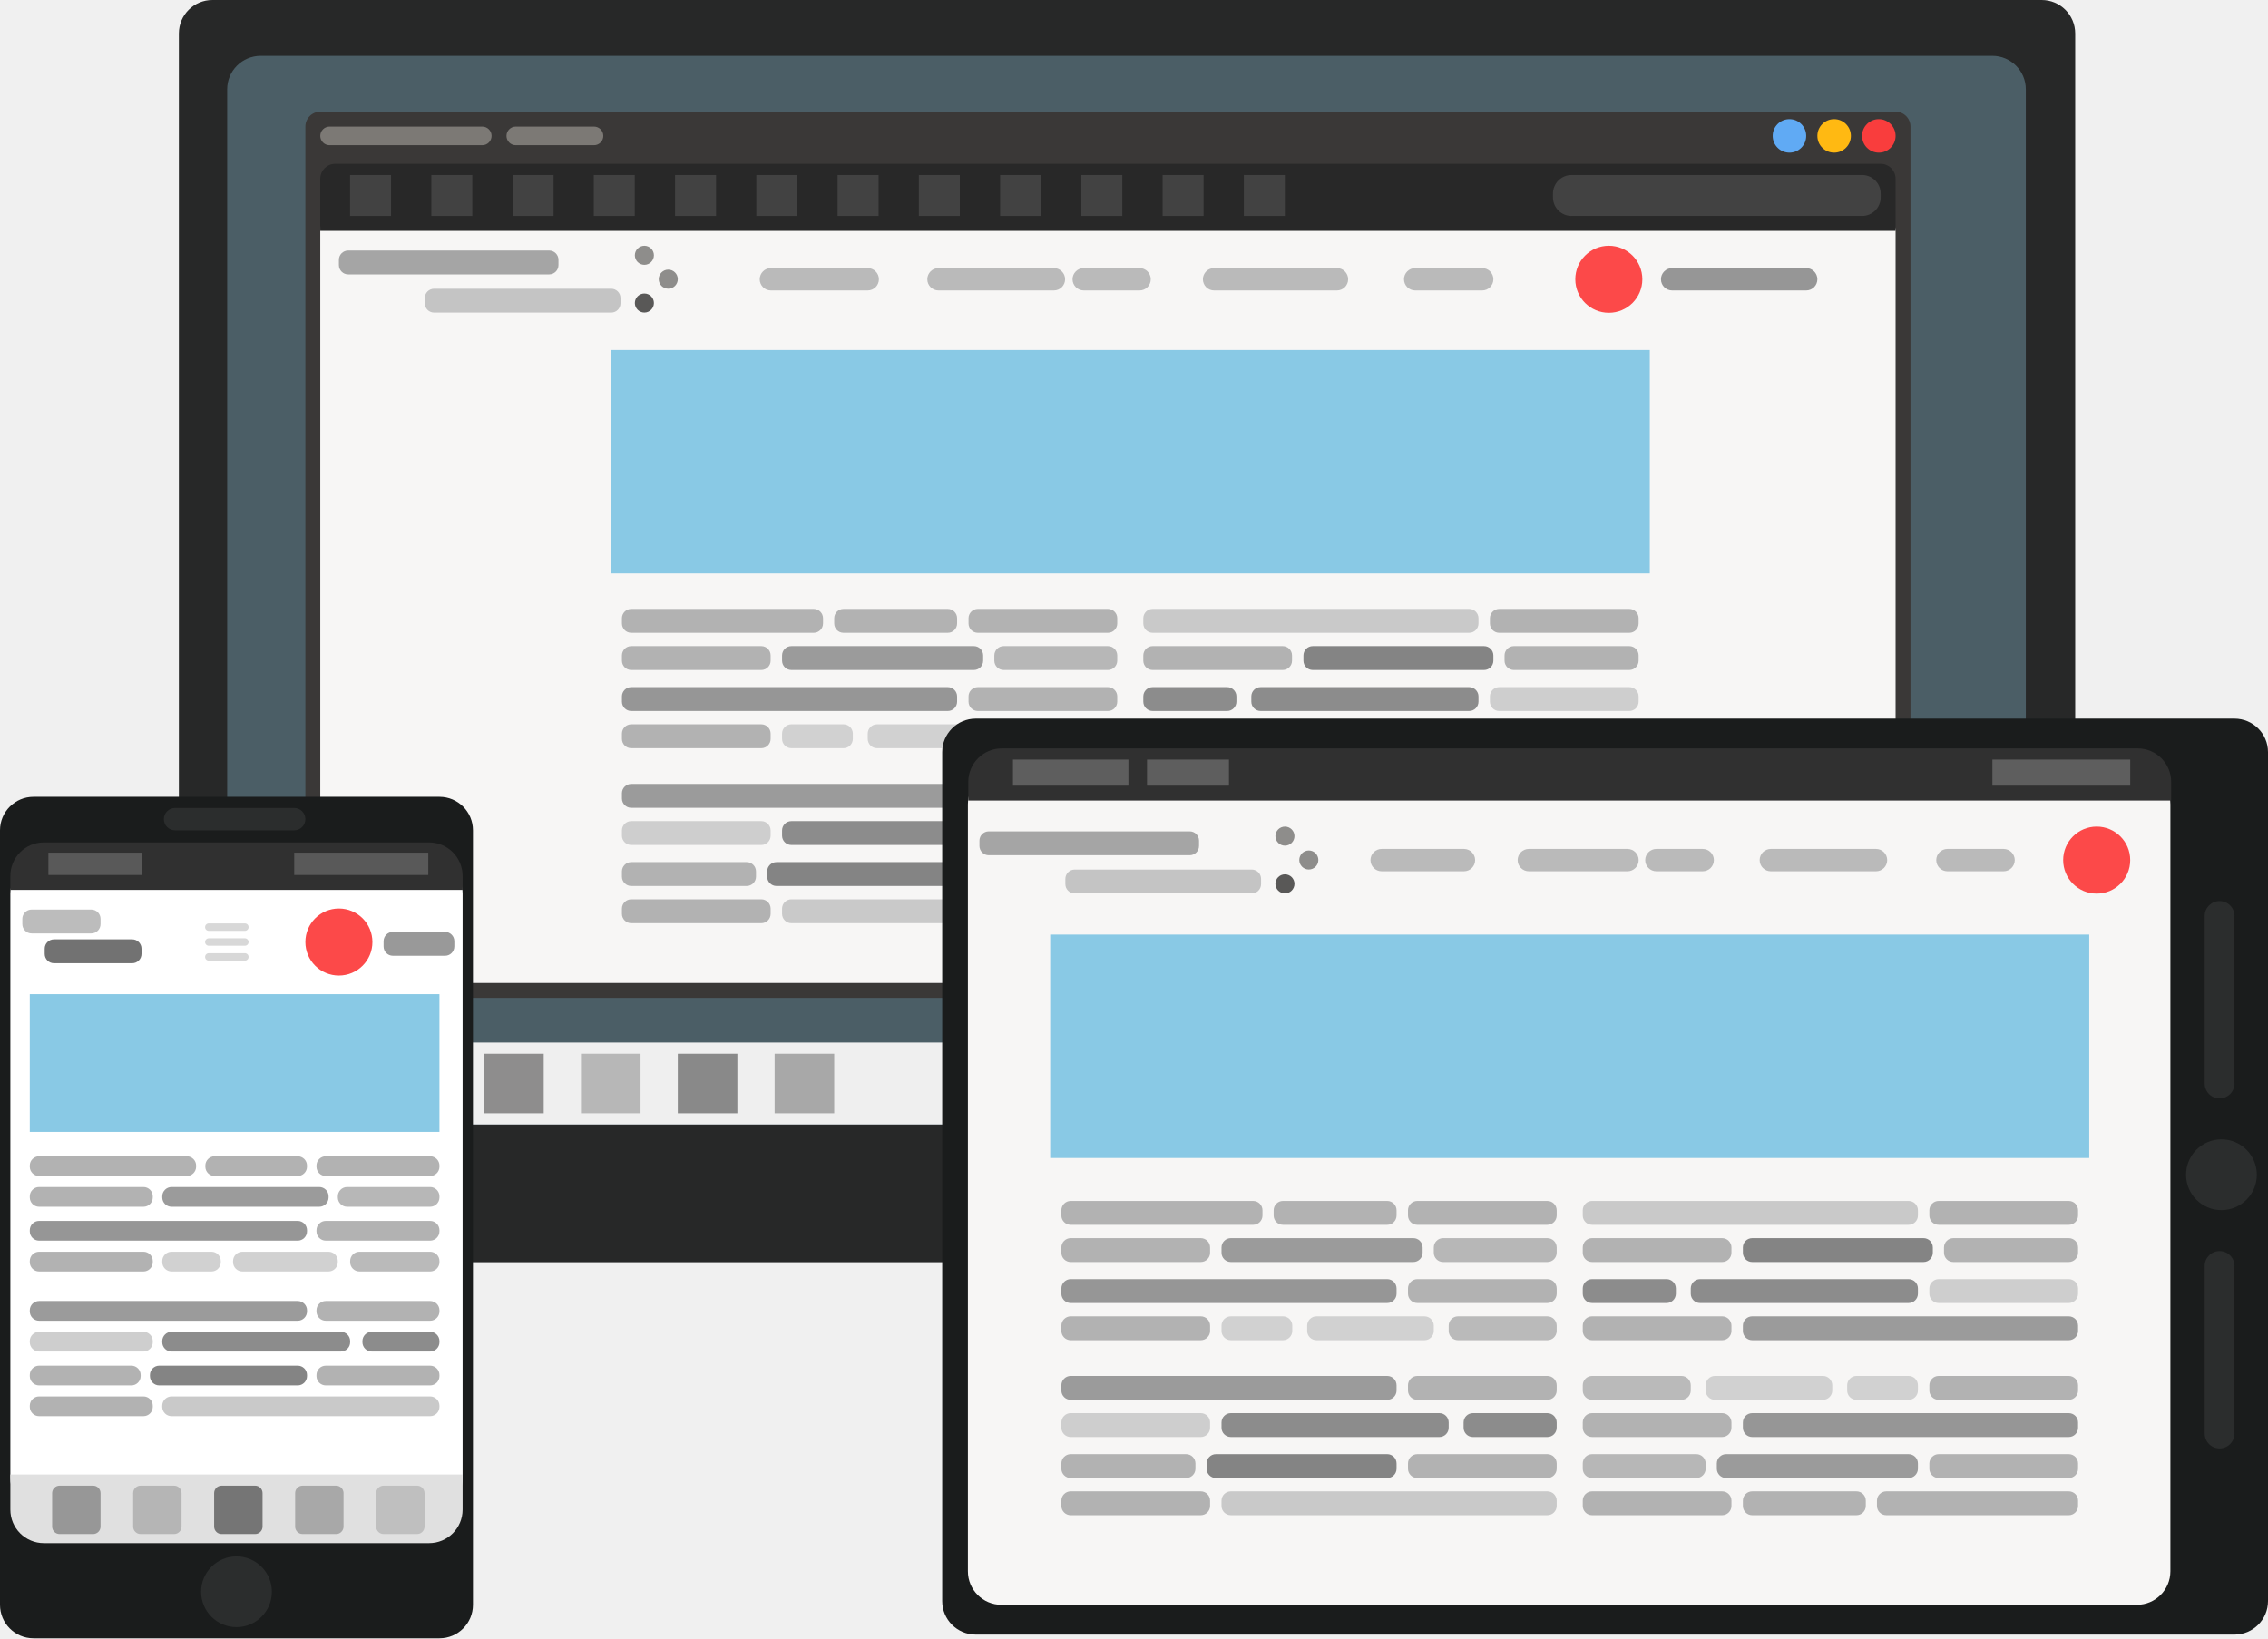
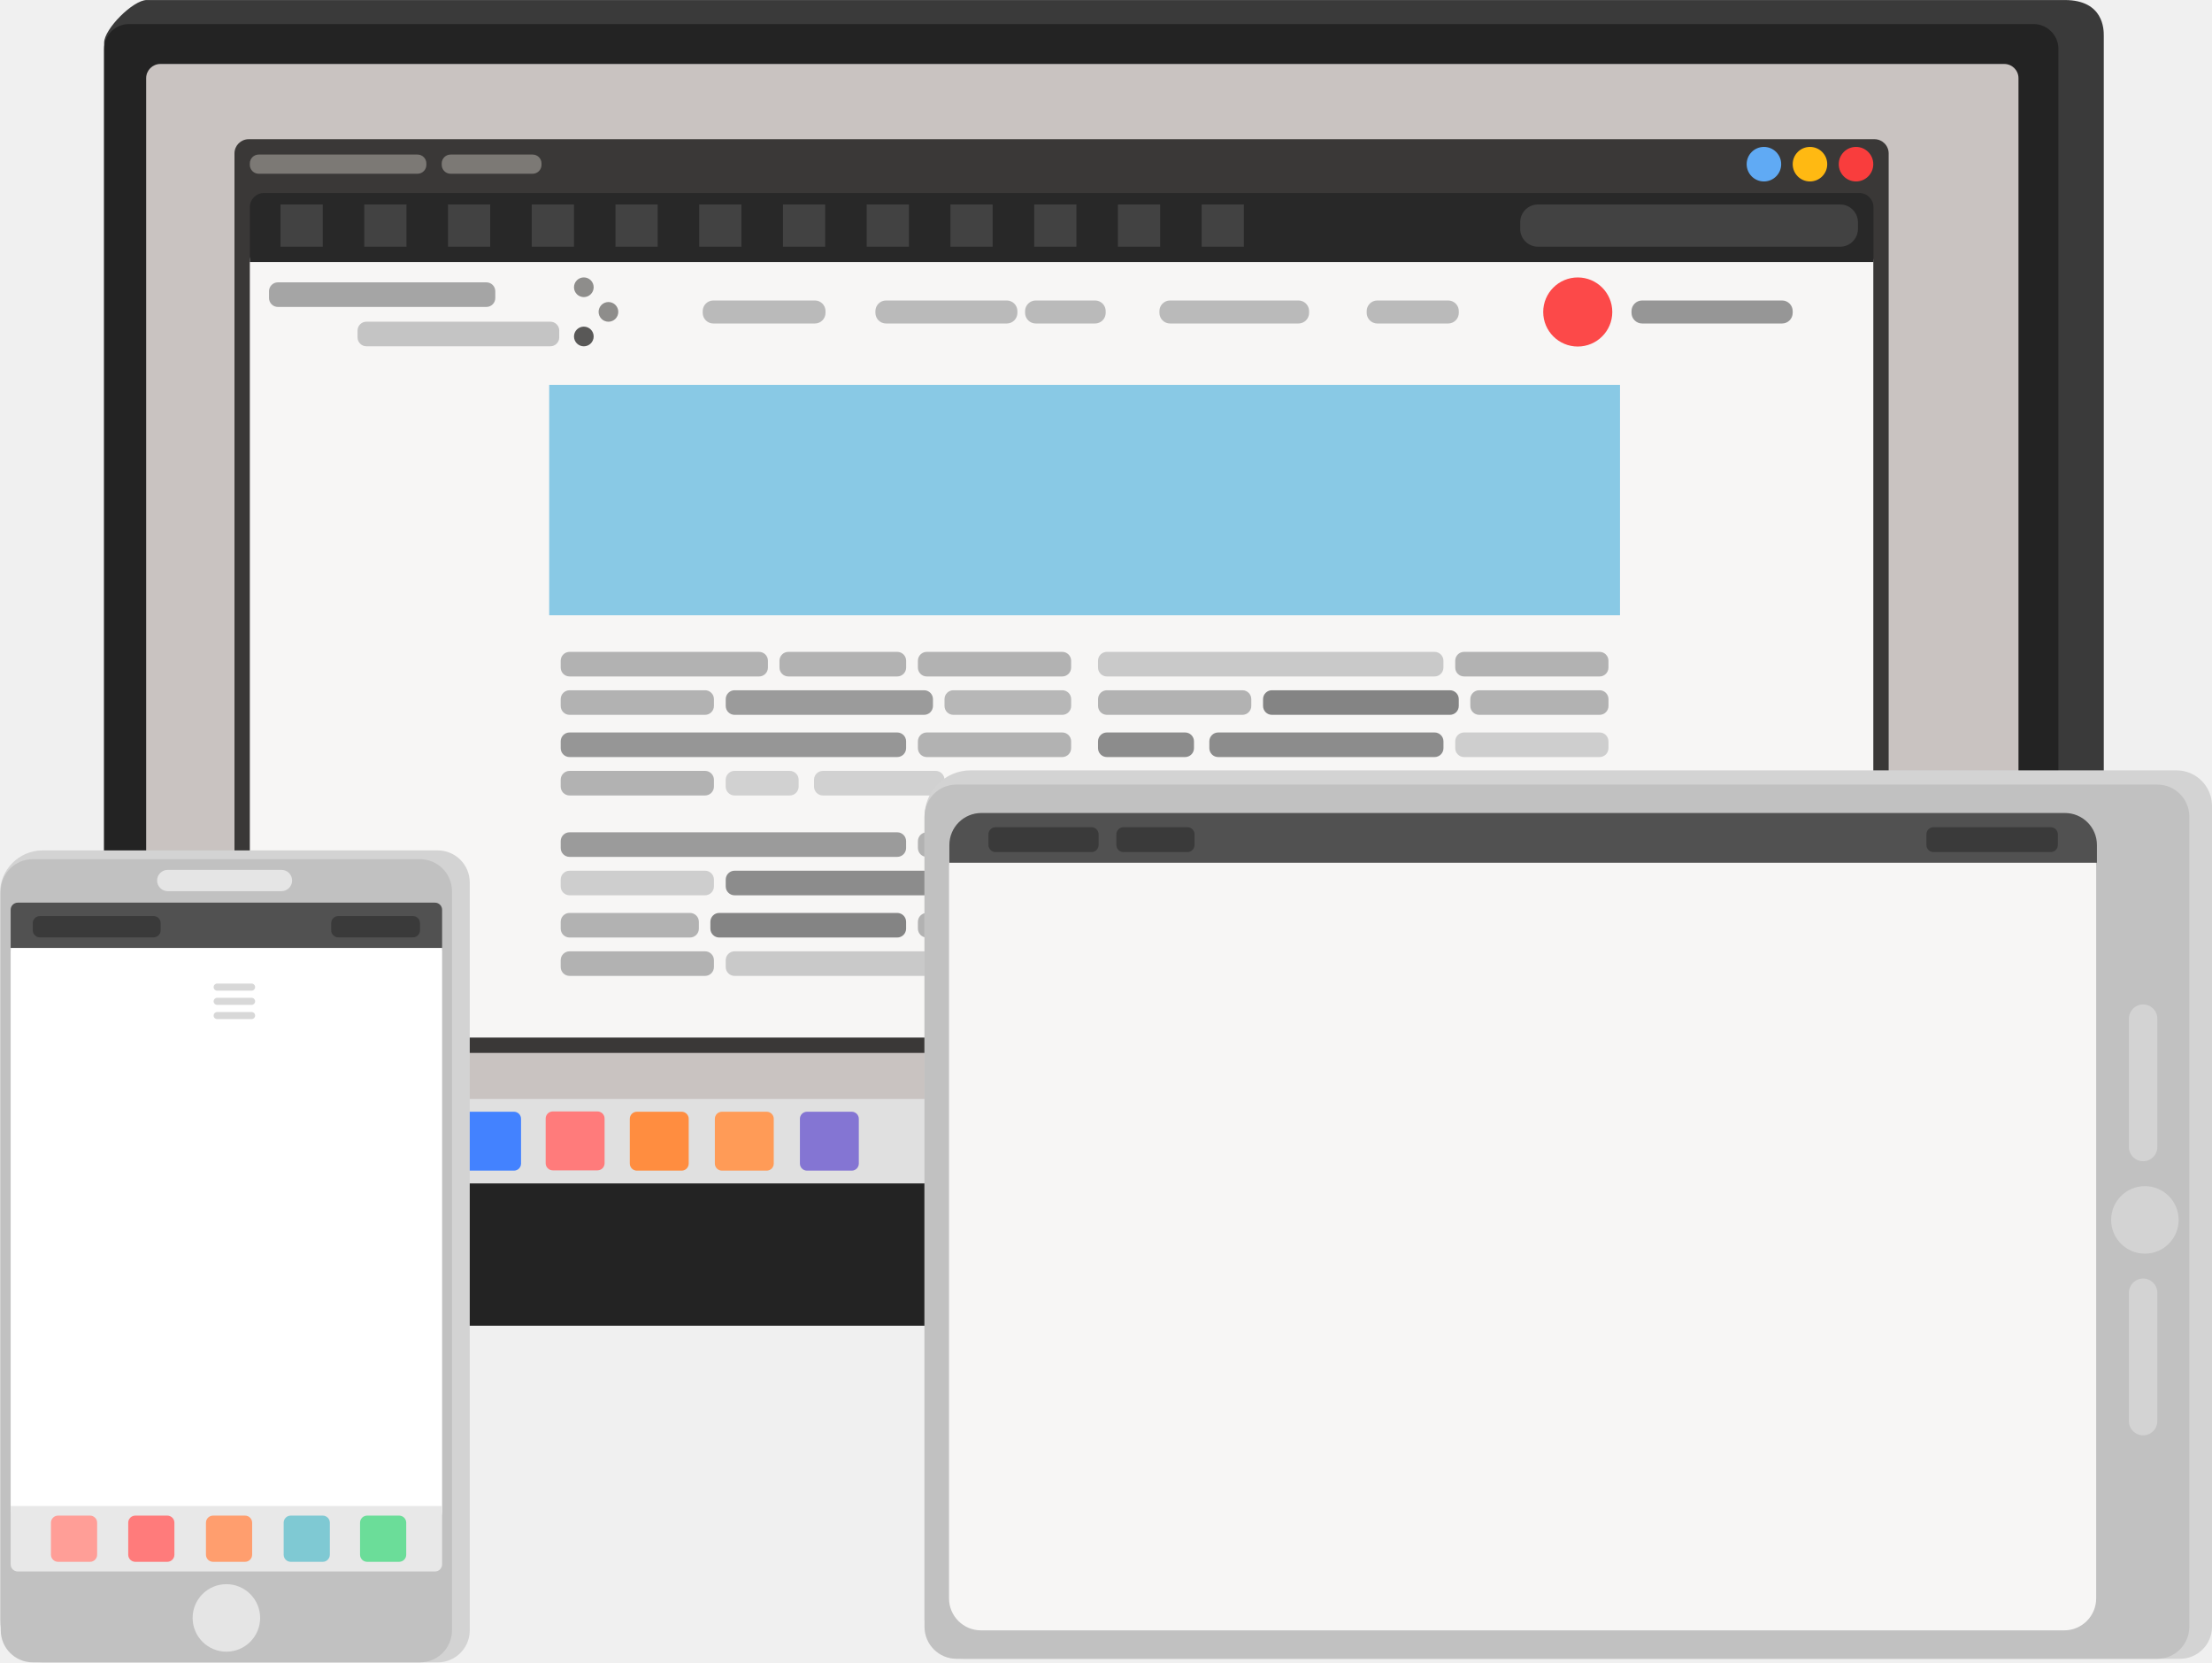
- <svg xmlns="http://www.w3.org/2000/svg" viewBox="0 0 609 440">
+ <svg xmlns="http://www.w3.org/2000/svg" viewBox="0 0 622.61 467.77">
  <defs>
-     <style>.cls-1{fill:#272828;}.cls-2{fill:#4b5e66;}.cls-3{fill:#efefef;}.cls-4{fill:#8e8d8d;}.cls-5{fill:#b7b7b7;}.cls-6{fill:#898989;}.cls-7{fill:#a8a8a8;}.cls-8{fill:#3a3837;}.cls-9{fill:#f7f6f5;}.cls-10{fill:#282828;}.cls-11{fill:#a5a5a5;}.cls-12{fill:#c4c4c4;}.cls-13{fill:#7c7975;}.cls-14{fill:#b2b2b2;}.cls-15{fill:#9b9b9b;}.cls-16{fill:#969696;}.cls-17{fill:#d1d1d1;}.cls-18{fill:#bababa;}.cls-19{fill:#cecece;}.cls-20{fill:#8c8c8c;}.cls-21{fill:#848484;}.cls-22{fill:#c9c9c9;}.cls-23{fill:#8e8d8b;}.cls-24{fill:#595857;}.cls-25{fill:#f93d3d;}.cls-26{fill:#ffb912;}.cls-27{fill:#60aaf4;}.cls-28{fill:#fc4949;}.cls-29{fill:#89c9e5;}.cls-30{fill:#424242;}.cls-31{fill:#1a1c1c;}.cls-32{fill:#fff;}.cls-33{fill:#303030;}.cls-34{fill:#e0e0e0;}.cls-35{fill:#2b2d2d;}.cls-36{fill:#979797;}.cls-37{fill:#b5b5b5;}.cls-38{fill:#757575;}.cls-39{fill:#bfbfbf;}.cls-40{fill:#bcbcbc;}.cls-41{fill:#999;}.cls-42{fill:#727272;}.cls-43{fill:#d8d8d8;}.cls-44{fill:#595959;}.cls-45{fill:#5e5e5e;}</style>
+     <style>.cls-1{fill:#3a3a3a;}.cls-2{fill:#232323;}.cls-3{fill:#c9c3c1;}.cls-4{fill:#3a3837;}.cls-5{fill:#f7f6f5;}.cls-6{fill:#282828;}.cls-7{fill:#a5a5a5;}.cls-8{fill:#c4c4c4;}.cls-9{fill:#7c7975;}.cls-10{fill:#b2b2b2;}.cls-11{fill:#9b9b9b;}.cls-12{fill:#b7b7b7;}.cls-13{fill:#969696;}.cls-14{fill:#d1d1d1;}.cls-15{fill:#bababa;}.cls-16{fill:#cecece;}.cls-17{fill:#8c8c8c;}.cls-18{fill:#848484;}.cls-19{fill:#c9c9c9;}.cls-20{fill:#8e8d8b;}.cls-21{fill:#595857;}.cls-22{fill:#f93d3d;}.cls-23{fill:#ffb912;}.cls-24{fill:#60aaf4;}.cls-25{fill:#fc4949;}.cls-26{fill:#89c9e5;}.cls-27{fill:#424242;}.cls-28{fill:#e0e0e0;}.cls-29{fill:#ff7b7b;}.cls-30{fill:#ff8d40;}.cls-31{fill:#4382ff;}.cls-32{fill:#ff9b57;}.cls-33{fill:#8475d3;}.cls-34{fill:#d3d3d3;}.cls-35{fill:#c1c1c1;}.cls-36{fill:#fff;}.cls-37{fill:#e5e5e5;}.cls-38{fill:#d8d8d8;}.cls-39{fill:#515151;}.cls-40{fill:#e8e8e8;}.cls-41{fill:#ff9e97;}.cls-42{fill:#6bdd99;}.cls-43{fill:#ff9e6e;}.cls-44{fill:#7fc9d3;}</style>
  </defs>
  <g id="computer">
-     <rect class="cls-1" x="48.03" width="509.2" height="339" rx="9" ry="9" />
-     <rect class="cls-2" x="61" y="15" width="482.97" height="287" rx="9" ry="9" />
-     <path class="cls-3" d="M61,280H544a0,0,0,0,1,0,0v13a9,9,0,0,1-9,9H70a9,9,0,0,1-9-9V280a0,0,0,0,1,0,0Z" />
-     <rect class="cls-4" x="130" y="283" width="16" height="16" />
-     <rect class="cls-5" x="156" y="283" width="16" height="16" />
-     <rect class="cls-6" x="182" y="283" width="16" height="16" />
-     <rect class="cls-7" x="208" y="283" width="16" height="16" />
-     <g id="items">
-       <rect class="cls-8" x="82" y="30" width="431" height="238" rx="4" ry="4" />
-       <rect class="cls-9" x="86" y="58" width="423" height="206" rx="4" ry="4" />
-       <path class="cls-10" d="M90,44H505a4,4,0,0,1,4,4V62a0,0,0,0,1,0,0H86a0,0,0,0,1,0,0V48A4,4,0,0,1,90,44Z" />
-       <rect class="cls-11" x="91" y="67.28" width="58.96" height="6.41" rx="2.5" ry="2.5" />
-       <rect class="cls-12" x="114.07" y="77.54" width="52.55" height="6.41" rx="2.5" ry="2.5" />
-       <rect class="cls-13" x="86" y="34" width="46" height="5" rx="2.5" ry="2.5" />
-       <rect class="cls-13" x="136" y="34" width="26" height="5" rx="2.5" ry="2.5" />
-       <rect class="cls-14" x="260.07" y="163.54" width="39.93" height="6.41" rx="2.5" ry="2.5" />
-       <rect class="cls-14" x="167" y="163.54" width="54" height="6.41" rx="2.5" ry="2.5" />
-       <rect class="cls-14" x="224" y="163.54" width="33" height="6.41" rx="2.5" ry="2.5" />
-       <rect class="cls-14" x="184" y="194.54" width="39.93" height="6.41" rx="2.5" ry="2.5" transform="translate(390.93 374.48) rotate(180)" />
-       <rect class="cls-15" x="227" y="194.54" width="54" height="6.41" rx="2.5" ry="2.5" transform="translate(491 374.48) rotate(180)" />
-       <rect class="cls-5" x="284" y="194.54" width="33" height="6.41" rx="2.5" ry="2.5" transform="translate(584 374.48) rotate(180)" />
-       <rect class="cls-14" x="260.07" y="184.54" width="39.93" height="6.41" rx="2.5" ry="2.5" />
-       <rect class="cls-16" x="167" y="184.54" width="90" height="6.41" rx="2.5" ry="2.5" />
-       <rect class="cls-14" x="184" y="215.54" width="39.93" height="6.41" rx="2.5" ry="2.5" transform="translate(390.93 416.48) rotate(180)" />
-       <rect class="cls-17" x="227" y="215.54" width="19" height="6.41" rx="2.5" ry="2.5" transform="translate(456 416.48) rotate(180)" />
-       <rect class="cls-17" x="250" y="215.54" width="34" height="6.41" rx="2.5" ry="2.5" transform="translate(517 416.48) rotate(180)" />
-       <rect class="cls-18" x="288" y="215.54" width="29" height="6.41" rx="2.5" ry="2.5" transform="translate(588 416.48) rotate(180)" />
-       <rect class="cls-14" x="260.07" y="210.54" width="39.93" height="6.41" rx="2.5" ry="2.5" />
-       <rect class="cls-15" x="167" y="210.54" width="90" height="6.41" rx="2.5" ry="2.5" />
-       <rect class="cls-19" x="184" y="241.54" width="39.93" height="6.41" rx="2.5" ry="2.5" transform="translate(390.93 468.48) rotate(180)" />
-       <rect class="cls-20" x="227" y="241.54" width="61" height="6.41" rx="2.5" ry="2.5" transform="translate(498 468.48) rotate(180)" />
-       <rect class="cls-20" x="292" y="241.54" width="25" height="6.41" rx="2.5" ry="2.5" transform="translate(592 468.48) rotate(180)" />
-       <rect class="cls-14" x="260.07" y="231.54" width="39.93" height="6.41" rx="2.5" ry="2.5" />
-       <rect class="cls-14" x="167" y="231.54" width="36" height="6.41" rx="2.5" ry="2.5" />
-       <rect class="cls-21" x="206" y="231.54" width="51" height="6.41" rx="2.5" ry="2.5" />
-       <rect class="cls-14" x="184" y="262.54" width="39.93" height="6.41" rx="2.5" ry="2.5" transform="translate(390.93 510.48) rotate(180)" />
-       <rect class="cls-22" x="227" y="262.54" width="90" height="6.41" rx="2.5" ry="2.5" transform="translate(527 510.48) rotate(180)" />
-       <rect class="cls-14" x="324" y="262.54" width="39.93" height="6.41" rx="2.5" ry="2.5" transform="translate(670.93 510.48) rotate(-180)" />
-       <rect class="cls-14" x="403" y="262.54" width="54" height="6.41" rx="2.5" ry="2.5" transform="translate(843 510.48) rotate(-180)" />
-       <rect class="cls-14" x="367" y="262.54" width="33" height="6.41" rx="2.5" ry="2.5" transform="translate(750 510.48) rotate(-180)" />
-       <rect class="cls-14" x="400.07" y="231.54" width="39.93" height="6.41" rx="2.5" ry="2.5" />
-       <rect class="cls-15" x="343" y="231.54" width="54" height="6.41" rx="2.5" ry="2.5" />
-       <rect class="cls-5" x="307" y="231.54" width="33" height="6.41" rx="2.5" ry="2.5" />
-       <rect class="cls-14" x="324" y="241.54" width="39.93" height="6.41" rx="2.5" ry="2.5" transform="translate(670.93 468.48) rotate(-180)" />
-       <rect class="cls-16" x="367" y="241.54" width="90" height="6.41" rx="2.5" ry="2.5" transform="translate(807 468.48) rotate(-180)" />
-       <rect class="cls-14" x="400.07" y="210.54" width="39.93" height="6.41" rx="2.5" ry="2.5" />
-       <rect class="cls-17" x="378" y="210.54" width="19" height="6.41" rx="2.5" ry="2.5" />
-       <rect class="cls-17" x="340" y="210.54" width="34" height="6.41" rx="2.5" ry="2.5" />
-       <rect class="cls-18" x="307" y="210.54" width="29" height="6.41" rx="2.5" ry="2.5" />
-       <rect class="cls-14" x="324" y="215.54" width="39.93" height="6.41" rx="2.5" ry="2.5" transform="translate(670.93 416.48) rotate(-180)" />
-       <rect class="cls-15" x="367" y="215.54" width="90" height="6.41" rx="2.5" ry="2.5" transform="translate(807 416.48) rotate(-180)" />
-       <rect class="cls-19" x="400.07" y="184.54" width="39.93" height="6.41" rx="2.5" ry="2.5" />
-       <rect class="cls-20" x="336" y="184.54" width="61" height="6.41" rx="2.5" ry="2.5" />
-       <rect class="cls-20" x="307" y="184.54" width="25" height="6.41" rx="2.5" ry="2.5" />
-       <rect class="cls-14" x="324" y="194.54" width="39.93" height="6.41" rx="2.5" ry="2.5" transform="translate(670.93 374.48) rotate(-180)" />
-       <rect class="cls-14" x="421" y="194.54" width="36" height="6.41" rx="2.5" ry="2.5" transform="translate(861 374.48) rotate(-180)" />
-       <rect class="cls-21" x="367" y="194.54" width="51" height="6.41" rx="2.5" ry="2.5" transform="translate(768 374.48) rotate(-180)" />
-       <rect class="cls-14" x="400.07" y="163.54" width="39.93" height="6.41" rx="2.5" ry="2.5" />
-       <rect class="cls-22" x="307" y="163.54" width="90" height="6.41" rx="2.5" ry="2.5" />
-       <circle class="cls-23" cx="173.03" cy="68.56" r="2.56" />
-       <circle class="cls-24" cx="173.03" cy="81.38" r="2.56" />
-       <circle class="cls-23" cx="179.44" cy="74.97" r="2.56" />
-       <circle class="cls-25" cx="504.5" cy="36.5" r="4.5" />
-       <circle class="cls-26" cx="492.5" cy="36.5" r="4.5" />
-       <circle class="cls-27" cx="480.5" cy="36.5" r="4.5" />
-       <circle class="cls-28" cx="432" cy="75" r="9" />
-       <rect class="cls-16" x="446" y="72" width="42" height="6" rx="3" ry="3" />
-       <rect class="cls-18" x="204" y="72" width="32" height="6" rx="3" ry="3" />
-       <rect class="cls-18" x="323" y="72" width="39" height="6" rx="3" ry="3" />
-       <rect class="cls-18" x="377" y="72" width="24" height="6" rx="3" ry="3" />
-       <rect class="cls-18" x="288" y="72" width="21" height="6" rx="3" ry="3" />
-       <rect class="cls-18" x="249" y="72" width="37" height="6" rx="3" ry="3" />
-       <rect class="cls-29" x="164" y="94" width="279" height="60" />
-       <rect class="cls-30" x="94" y="47" width="11" height="11" />
-       <rect class="cls-30" x="115.82" y="47" width="11" height="11" />
-       <rect class="cls-30" x="137.64" y="47" width="11" height="11" />
-       <rect class="cls-30" x="159.45" y="47" width="11" height="11" />
-       <rect class="cls-30" x="181.27" y="47" width="11" height="11" />
-       <rect class="cls-30" x="203.09" y="47" width="11" height="11" />
-       <rect class="cls-30" x="224.91" y="47" width="11" height="11" />
-       <rect class="cls-30" x="246.73" y="47" width="11" height="11" />
-       <rect class="cls-30" x="268.55" y="47" width="11" height="11" />
-       <rect class="cls-30" x="290.36" y="47" width="11" height="11" />
-       <rect class="cls-30" x="312.18" y="47" width="11" height="11" />
-       <rect class="cls-30" x="334" y="47" width="11" height="11" />
-       <rect class="cls-30" x="417" y="47" width="88" height="11" rx="5" ry="5" />
+     <g id="model">
+       <path class="cls-1" d="M601.84,383H39V22c0-3.85,8.15-12,12-12H590.84c11,0,11,8.34,11,10Z" transform="translate(-9.69 -9.99)" />
+       <path class="cls-2" d="M36.3,6.77H572.38a7,7,0,0,1,7,7V373a0,0,0,0,1,0,0H29.3a0,0,0,0,1,0,0V13.77a7,7,0,0,1,7-7Z" />
+       <path class="cls-3" d="M45.14,18h519a4,4,0,0,1,4,4V328a0,0,0,0,1,0,0h-527a0,0,0,0,1,0,0V22A4,4,0,0,1,45.14,18Z" />
+     </g>
+     <g id="screen">
+       <rect class="cls-4" x="66" y="39.17" width="465.6" height="257.11" rx="4" />
+       <rect class="cls-5" x="70.32" y="69.42" width="456.96" height="222.54" rx="4" />
+       <path class="cls-6" d="M74.32,54.3h449a4,4,0,0,1,4,4V73.74a0,0,0,0,1,0,0h-457a0,0,0,0,1,0,0V58.3A4,4,0,0,1,74.32,54.3Z" />
+       <rect class="cls-7" x="75.72" y="79.45" width="63.69" height="6.92" rx="2.5" />
+       <rect class="cls-8" x="100.64" y="90.52" width="56.77" height="6.92" rx="2.5" />
+       <rect class="cls-9" x="70.32" y="43.49" width="49.69" height="5.4" rx="2.5" />
+       <rect class="cls-9" x="124.33" y="43.49" width="28.09" height="5.4" rx="2.5" />
+       <rect class="cls-10" x="258.36" y="183.43" width="43.13" height="6.92" rx="2.5" />
+       <rect class="cls-10" x="157.82" y="183.43" width="58.33" height="6.92" rx="2.5" />
+       <rect class="cls-10" x="219.4" y="183.43" width="35.65" height="6.92" rx="2.5" />
+       <rect class="cls-10" x="167.52" y="204.22" width="43.13" height="6.92" rx="2.5" transform="translate(368.47 405.37) rotate(180)" />
+       <rect class="cls-11" x="213.97" y="204.22" width="58.33" height="6.92" rx="2.5" transform="translate(476.57 405.37) rotate(180)" />
+       <rect class="cls-12" x="275.54" y="204.22" width="35.65" height="6.92" rx="2.5" transform="translate(577.04 405.37) rotate(180)" />
+       <rect class="cls-10" x="258.36" y="206.11" width="43.13" height="6.92" rx="2.5" />
+       <rect class="cls-13" x="157.82" y="206.11" width="97.22" height="6.92" rx="2.5" />
+       <rect class="cls-10" x="167.52" y="226.91" width="43.13" height="6.92" rx="2.5" transform="translate(368.47 450.75) rotate(180)" />
+       <rect class="cls-14" x="213.97" y="226.91" width="20.53" height="6.92" rx="2.5" transform="translate(438.76 450.75) rotate(180)" />
+       <rect class="cls-14" x="238.81" y="226.91" width="36.73" height="6.92" rx="2.5" transform="translate(504.66 450.75) rotate(180)" />
+       <rect class="cls-15" x="279.86" y="226.91" width="31.33" height="6.92" rx="2.5" transform="translate(581.36 450.75) rotate(180)" />
+       <rect class="cls-10" x="258.36" y="234.2" width="43.13" height="6.92" rx="2.5" />
+       <rect class="cls-11" x="157.82" y="234.2" width="97.22" height="6.92" rx="2.5" />
+       <rect class="cls-16" x="167.52" y="254.99" width="43.13" height="6.92" rx="2.5" transform="translate(368.47 506.92) rotate(180)" />
+       <rect class="cls-17" x="213.97" y="254.99" width="65.9" height="6.92" rx="2.5" transform="translate(484.14 506.92) rotate(180)" />
+       <rect class="cls-17" x="284.18" y="254.99" width="27.01" height="6.92" rx="2.5" transform="translate(585.68 506.92) rotate(180)" />
+       <rect class="cls-10" x="258.36" y="256.89" width="43.13" height="6.92" rx="2.5" />
+       <rect class="cls-10" x="157.82" y="256.89" width="38.89" height="6.92" rx="2.5" />
+       <rect class="cls-18" x="199.95" y="256.89" width="55.09" height="6.92" rx="2.5" />
+       <rect class="cls-10" x="167.52" y="277.68" width="43.13" height="6.92" rx="2.5" transform="translate(368.47 552.29) rotate(180)" />
+       <rect class="cls-19" x="213.97" y="277.68" width="97.22" height="6.92" rx="2.5" transform="translate(515.46 552.29) rotate(180)" />
+       <rect class="cls-10" x="318.75" y="277.68" width="43.13" height="6.92" rx="2.5" transform="translate(670.95 552.29) rotate(-180)" />
+       <rect class="cls-10" x="404.1" y="277.68" width="58.33" height="6.92" rx="2.5" transform="translate(856.83 552.29) rotate(-180)" />
+       <rect class="cls-10" x="365.21" y="277.68" width="35.65" height="6.92" rx="2.5" transform="translate(756.37 552.29) rotate(-180)" />
+       <rect class="cls-10" x="409.6" y="256.89" width="43.13" height="6.92" rx="2.5" />
+       <rect class="cls-11" x="347.95" y="256.89" width="58.33" height="6.92" rx="2.5" />
+       <rect class="cls-12" x="309.06" y="256.89" width="35.65" height="6.92" rx="2.5" />
+       <rect class="cls-10" x="318.75" y="254.99" width="43.13" height="6.92" rx="2.5" transform="translate(670.95 506.92) rotate(-180)" />
+       <rect class="cls-13" x="365.21" y="254.99" width="97.22" height="6.92" rx="2.5" transform="translate(817.94 506.92) rotate(-180)" />
+       <rect class="cls-10" x="409.6" y="234.2" width="43.13" height="6.92" rx="2.5" />
+       <rect class="cls-14" x="385.76" y="234.2" width="20.53" height="6.92" rx="2.5" />
+       <rect class="cls-14" x="344.71" y="234.2" width="36.73" height="6.92" rx="2.5" />
+       <rect class="cls-15" x="309.06" y="234.2" width="31.33" height="6.92" rx="2.5" />
+       <rect class="cls-10" x="318.75" y="226.91" width="43.13" height="6.92" rx="2.5" transform="translate(670.95 450.75) rotate(-180)" />
+       <rect class="cls-11" x="365.21" y="226.91" width="97.22" height="6.92" rx="2.5" transform="translate(817.94 450.75) rotate(-180)" />
+       <rect class="cls-16" x="409.6" y="206.11" width="43.13" height="6.92" rx="2.5" />
+       <rect class="cls-17" x="340.39" y="206.11" width="65.9" height="6.92" rx="2.5" />
+       <rect class="cls-17" x="309.06" y="206.11" width="27.01" height="6.92" rx="2.5" />
+       <rect class="cls-10" x="318.75" y="204.22" width="43.13" height="6.92" rx="2.5" transform="translate(670.95 405.37) rotate(-180)" />
+       <rect class="cls-10" x="423.54" y="204.22" width="38.89" height="6.92" rx="2.5" transform="translate(876.28 405.37) rotate(-180)" />
+       <rect class="cls-18" x="365.21" y="204.22" width="55.09" height="6.92" rx="2.5" transform="translate(775.81 405.37) rotate(-180)" />
+       <rect class="cls-10" x="409.6" y="183.43" width="43.13" height="6.92" rx="2.5" />
+       <rect class="cls-19" x="309.06" y="183.43" width="97.22" height="6.92" rx="2.5" />
+       <circle class="cls-20" cx="164.33" cy="80.83" r="2.77" />
+       <circle class="cls-21" cx="164.33" cy="94.68" r="2.77" />
+       <circle class="cls-20" cx="171.26" cy="87.76" r="2.77" />
+       <circle class="cls-22" cx="522.41" cy="46.2" r="4.86" />
+       <circle class="cls-23" cx="509.45" cy="46.2" r="4.86" />
+       <circle class="cls-24" cx="496.49" cy="46.2" r="4.86" />
+       <circle class="cls-25" cx="444.09" cy="87.79" r="9.72" />
+       <rect class="cls-13" x="459.22" y="84.55" width="45.37" height="6.48" rx="3" />
+       <rect class="cls-15" x="197.79" y="84.55" width="34.57" height="6.48" rx="3" />
+       <rect class="cls-15" x="326.34" y="84.55" width="42.13" height="6.48" rx="3" />
+       <rect class="cls-15" x="384.68" y="84.55" width="25.93" height="6.48" rx="3" />
+       <rect class="cls-15" x="288.53" y="84.55" width="22.69" height="6.48" rx="3" />
+       <rect class="cls-15" x="246.4" y="84.55" width="39.97" height="6.48" rx="3" />
+       <rect class="cls-26" x="154.58" y="108.31" width="301.4" height="64.82" />
+       <rect class="cls-27" x="78.96" y="57.54" width="11.88" height="11.88" />
+       <rect class="cls-27" x="102.53" y="57.54" width="11.88" height="11.88" />
+       <rect class="cls-27" x="126.1" y="57.54" width="11.88" height="11.88" />
+       <rect class="cls-27" x="149.67" y="57.54" width="11.88" height="11.88" />
+       <rect class="cls-27" x="173.24" y="57.54" width="11.88" height="11.88" />
+       <rect class="cls-27" x="196.81" y="57.54" width="11.88" height="11.88" />
+       <rect class="cls-27" x="220.38" y="57.54" width="11.88" height="11.88" />
+       <rect class="cls-27" x="243.95" y="57.54" width="11.88" height="11.88" />
+       <rect class="cls-27" x="267.52" y="57.54" width="11.88" height="11.88" />
+       <rect class="cls-27" x="291.09" y="57.54" width="11.88" height="11.88" />
+       <rect class="cls-27" x="314.66" y="57.54" width="11.88" height="11.88" />
+       <rect class="cls-27" x="338.23" y="57.54" width="11.88" height="11.88" />
+       <rect class="cls-27" x="427.89" y="57.54" width="95.06" height="11.88" rx="5" />
+       <path class="cls-28" d="M43.31,309.24H565a0,0,0,0,1,0,0V324a9,9,0,0,1-9,9H52.31a9,9,0,0,1-9-9V309.24a0,0,0,0,1,0,0Z" />
+       <rect class="cls-29" x="153.59" y="312.75" width="16.58" height="16.58" rx="2" />
+       <rect class="cls-30" x="177.27" y="312.83" width="16.58" height="16.58" rx="2" />
+       <rect class="cls-31" x="130.08" y="312.83" width="16.58" height="16.58" rx="2" />
+       <rect class="cls-32" x="201.21" y="312.83" width="16.58" height="16.58" rx="2" />
+       <rect class="cls-33" x="225.15" y="312.83" width="16.58" height="16.58" rx="2" />
    </g>
  </g>
  <g id="mobile">
-     <rect class="cls-31" y="214" width="127" height="226" rx="9" ry="9" />
-     <rect class="cls-32" x="2.78" y="231" width="121.44" height="175" rx="9" ry="9" />
-     <path class="cls-33" d="M11.78,226.25H115.22a9,9,0,0,1,9,9V239a0,0,0,0,1,0,0H2.78a0,0,0,0,1,0,0v-3.75A9,9,0,0,1,11.78,226.25Z" />
-     <path class="cls-34" d="M2.78,396H124.22a0,0,0,0,1,0,0v9.44a9,9,0,0,1-9,9H11.78a9,9,0,0,1-9-9V396a0,0,0,0,1,0,0Z" />
-     <circle class="cls-35" cx="63.5" cy="427.5" r="9.5" />
-     <rect class="cls-35" x="44" y="217" width="38" height="6" rx="3" ry="3" />
-     <rect class="cls-36" x="14" y="399" width="13" height="13" rx="2" ry="2" />
-     <rect class="cls-37" x="35.75" y="399" width="13" height="13" rx="2" ry="2" />
-     <rect class="cls-38" x="57.5" y="399" width="13" height="13" rx="2" ry="2" />
-     <rect class="cls-7" x="79.25" y="399" width="13" height="13" rx="2" ry="2" />
-     <rect class="cls-39" x="101" y="399" width="13" height="13" rx="2" ry="2" />
-     <g id="items-2" data-name="items">
-       <rect class="cls-40" x="6" y="244.28" width="21" height="6.41" rx="2.5" ry="2.5" />
-       <rect class="cls-41" x="103" y="250.28" width="19" height="6.41" rx="2.5" ry="2.5" />
-       <rect class="cls-42" x="12" y="252.28" width="26" height="6.41" rx="2.5" ry="2.5" />
-       <rect class="cls-43" x="55.07" y="256" width="11.68" height="2" rx="1" ry="1" />
-       <rect class="cls-43" x="55.07" y="252" width="11.68" height="2" rx="1" ry="1" />
-       <rect class="cls-43" x="55.07" y="248" width="11.68" height="2" rx="1" ry="1" />
-       <rect class="cls-44" x="13" y="229" width="25" height="6" />
-       <rect class="cls-44" x="79" y="229" width="36" height="6" />
-       <circle class="cls-28" cx="91" cy="253" r="9" />
-       <rect class="cls-29" x="8" y="267" width="110" height="37" />
-       <rect class="cls-14" x="84.98" y="310.54" width="33.02" height="5.3" rx="2.5" ry="2.5" />
-       <rect class="cls-14" x="8" y="310.54" width="44.66" height="5.3" rx="2.5" ry="2.5" />
-       <rect class="cls-14" x="55.14" y="310.54" width="27.29" height="5.3" rx="2.5" ry="2.5" />
-       <rect class="cls-14" x="25" y="339.81" width="33.02" height="5.3" rx="2.5" ry="2.5" transform="translate(66.02 663.91) rotate(180)" />
-       <rect class="cls-15" x="60.56" y="339.81" width="44.66" height="5.3" rx="2.5" ry="2.5" transform="translate(148.79 663.91) rotate(180)" />
-       <rect class="cls-5" x="107.71" y="339.81" width="27.29" height="5.3" rx="2.5" ry="2.5" transform="translate(225.71 663.91) rotate(180)" />
-       <rect class="cls-14" x="84.98" y="327.9" width="33.02" height="5.3" rx="2.5" ry="2.5" />
-       <rect class="cls-16" x="8" y="327.9" width="74.44" height="5.3" rx="2.5" ry="2.5" />
-       <rect class="cls-14" x="25" y="357.17" width="33.02" height="5.3" rx="2.5" ry="2.5" transform="translate(66.02 698.65) rotate(180)" />
-       <rect class="cls-17" x="60.56" y="357.17" width="15.71" height="5.3" rx="2.5" ry="2.5" transform="translate(119.84 698.65) rotate(180)" />
-       <rect class="cls-17" x="79.59" y="357.17" width="28.12" height="5.3" rx="2.5" ry="2.5" transform="translate(170.29 698.65) rotate(180)" />
-       <rect class="cls-18" x="111.02" y="357.17" width="23.98" height="5.3" rx="2.5" ry="2.5" transform="translate(229.02 698.65) rotate(180)" />
-       <rect class="cls-14" x="84.98" y="349.41" width="33.02" height="5.3" rx="2.5" ry="2.5" />
-       <rect class="cls-15" x="8" y="349.41" width="74.44" height="5.3" rx="2.5" ry="2.5" />
-       <rect class="cls-19" x="25" y="378.68" width="33.02" height="5.3" rx="2.5" ry="2.5" transform="translate(66.02 741.66) rotate(180)" />
-       <rect class="cls-20" x="60.56" y="378.68" width="50.45" height="5.3" rx="2.5" ry="2.5" transform="translate(154.58 741.66) rotate(180)" />
-       <rect class="cls-20" x="114.32" y="378.68" width="20.68" height="5.3" rx="2.5" ry="2.5" transform="translate(232.32 741.66) rotate(180)" />
-       <rect class="cls-14" x="84.98" y="366.78" width="33.02" height="5.3" rx="2.5" ry="2.5" />
-       <rect class="cls-14" x="8" y="366.78" width="29.77" height="5.3" rx="2.5" ry="2.5" />
-       <rect class="cls-21" x="40.26" y="366.78" width="42.18" height="5.3" rx="2.5" ry="2.5" />
-       <rect class="cls-14" x="25" y="396.05" width="33.02" height="5.3" rx="2.5" ry="2.5" transform="translate(66.02 776.39) rotate(180)" />
-       <rect class="cls-22" x="60.56" y="396.05" width="74.44" height="5.3" rx="2.5" ry="2.5" transform="translate(178.56 776.39) rotate(180)" />
+     <g id="model-2" data-name="model">
+       <path class="cls-34" d="M12,239.3H123.22a9,9,0,0,1,9,9V458.77a9,9,0,0,1-9,9H12a12,12,0,0,1-12-12V251.3a12,12,0,0,1,12-12Z" />
+       <rect class="cls-35" x="0.22" y="241.77" width="127" height="226" rx="9" />
+       <rect class="cls-36" x="3" y="258.77" width="121.44" height="175" rx="9" />
+       <circle class="cls-37" cx="63.72" cy="455.27" r="9.5" />
+       <rect class="cls-37" x="44.22" y="244.77" width="38" height="6" rx="3" />
+     </g>
+     <g id="screen-2" data-name="screen">
+       <rect class="cls-38" x="60.13" y="284.77" width="11.68" height="2" rx="1" />
+       <rect class="cls-38" x="60.13" y="280.77" width="11.68" height="2" rx="1" />
+       <rect class="cls-38" x="60.13" y="276.77" width="11.68" height="2" rx="1" />
+       <path class="cls-39" d="M5,254H122.44a2,2,0,0,1,2,2v10.75a0,0,0,0,1,0,0H3a0,0,0,0,1,0,0V256a2,2,0,0,1,2-2Z" />
+       <rect class="cls-1" x="93.22" y="257.77" width="25" height="6" rx="2" />
+       <rect class="cls-1" x="9.22" y="257.77" width="36" height="6" rx="2" />
+       <path class="cls-40" d="M3,423.77H124.44a0,0,0,0,1,0,0V440.2a2,2,0,0,1-2,2H5a2,2,0,0,1-2-2V423.77a0,0,0,0,1,0,0Z" />
+       <rect class="cls-41" x="14.34" y="426.48" width="13" height="13" rx="2" />
+       <rect class="cls-29" x="36.09" y="426.48" width="13" height="13" rx="2" />
+       <rect class="cls-42" x="101.34" y="426.48" width="13" height="13" rx="2" />
+       <rect class="cls-43" x="57.97" y="426.48" width="13" height="13" rx="2" />
+       <rect class="cls-44" x="79.84" y="426.48" width="13" height="13" rx="2" />
    </g>
  </g>
  <g id="tablet">
-     <rect class="cls-31" x="253" y="193" width="356" height="246" rx="9" ry="9" />
-     <rect class="cls-9" x="259.9" y="207" width="322.89" height="224" rx="9" ry="9" />
-     <path class="cls-33" d="M269,201H574a9,9,0,0,1,9,9v5a0,0,0,0,1,0,0H260a0,0,0,0,1,0,0v-5A9,9,0,0,1,269,201Z" />
-     <circle class="cls-35" cx="596.5" cy="315.5" r="9.5" />
-     <rect class="cls-35" x="592" y="242" width="8" height="53" rx="4" ry="4" />
-     <rect class="cls-45" x="272" y="204" width="31" height="7" />
-     <rect class="cls-45" x="308" y="204" width="22" height="7" />
-     <rect class="cls-45" x="535" y="204" width="37" height="7" />
-     <rect class="cls-35" x="592" y="336" width="8" height="53" rx="4" ry="4" />
-     <g id="items-3" data-name="items">
-       <circle class="cls-23" cx="345.03" cy="224.56" r="2.56" />
-       <circle class="cls-24" cx="345.03" cy="237.38" r="2.56" />
-       <circle class="cls-23" cx="351.44" cy="230.97" r="2.56" />
-       <rect class="cls-11" x="263" y="223.28" width="58.96" height="6.41" rx="2.5" ry="2.5" />
-       <rect class="cls-12" x="286.07" y="233.54" width="52.55" height="6.41" rx="2.5" ry="2.5" />
-       <rect class="cls-18" x="368" y="228" width="28.1" height="6" rx="3" ry="3" />
-       <rect class="cls-18" x="472.5" y="228" width="34.25" height="6" rx="3" ry="3" />
-       <rect class="cls-18" x="519.92" y="228" width="21.08" height="6" rx="3" ry="3" />
-       <rect class="cls-18" x="441.77" y="228" width="18.44" height="6" rx="3" ry="3" />
-       <rect class="cls-18" x="407.52" y="228" width="32.49" height="6" rx="3" ry="3" />
-       <circle class="cls-28" cx="563" cy="231" r="9" />
-       <rect class="cls-29" x="282" y="251" width="279" height="60" />
-       <rect class="cls-14" x="378.07" y="322.54" width="39.93" height="6.41" rx="2.5" ry="2.5" />
-       <rect class="cls-14" x="285" y="322.54" width="54" height="6.41" rx="2.5" ry="2.5" />
-       <rect class="cls-14" x="342" y="322.54" width="33" height="6.41" rx="2.5" ry="2.5" />
-       <rect class="cls-14" x="302" y="353.54" width="39.93" height="6.41" rx="2.5" ry="2.5" transform="translate(626.93 692.48) rotate(180)" />
-       <rect class="cls-15" x="345" y="353.54" width="54" height="6.41" rx="2.5" ry="2.5" transform="translate(727 692.48) rotate(180)" />
-       <rect class="cls-5" x="402" y="353.54" width="33" height="6.41" rx="2.5" ry="2.5" transform="translate(820 692.48) rotate(180)" />
-       <rect class="cls-14" x="378.07" y="343.54" width="39.93" height="6.41" rx="2.5" ry="2.5" />
-       <rect class="cls-16" x="285" y="343.54" width="90" height="6.41" rx="2.5" ry="2.5" />
-       <rect class="cls-14" x="302" y="374.54" width="39.93" height="6.41" rx="2.5" ry="2.5" transform="translate(626.93 734.48) rotate(180)" />
-       <rect class="cls-17" x="345" y="374.54" width="19" height="6.41" rx="2.5" ry="2.5" transform="translate(692 734.48) rotate(180)" />
-       <rect class="cls-17" x="368" y="374.54" width="34" height="6.41" rx="2.5" ry="2.5" transform="translate(753 734.48) rotate(180)" />
-       <rect class="cls-18" x="406" y="374.54" width="29" height="6.41" rx="2.5" ry="2.5" transform="translate(824 734.48) rotate(180)" />
-       <rect class="cls-14" x="378.07" y="369.54" width="39.93" height="6.41" rx="2.5" ry="2.5" />
-       <rect class="cls-15" x="285" y="369.54" width="90" height="6.41" rx="2.5" ry="2.5" />
-       <rect class="cls-19" x="302" y="400.54" width="39.93" height="6.41" rx="2.5" ry="2.5" transform="translate(626.93 786.48) rotate(180)" />
-       <rect class="cls-20" x="345" y="400.54" width="61" height="6.41" rx="2.5" ry="2.5" transform="translate(734 786.48) rotate(180)" />
-       <rect class="cls-20" x="410" y="400.54" width="25" height="6.41" rx="2.5" ry="2.5" transform="translate(828 786.48) rotate(180)" />
-       <rect class="cls-14" x="378.07" y="390.54" width="39.93" height="6.41" rx="2.5" ry="2.5" />
-       <rect class="cls-14" x="285" y="390.54" width="36" height="6.41" rx="2.5" ry="2.5" />
-       <rect class="cls-21" x="324" y="390.54" width="51" height="6.41" rx="2.5" ry="2.5" />
-       <rect class="cls-14" x="302" y="421.54" width="39.93" height="6.41" rx="2.5" ry="2.5" transform="translate(626.93 828.48) rotate(180)" />
-       <rect class="cls-22" x="345" y="421.54" width="90" height="6.41" rx="2.5" ry="2.5" transform="translate(763 828.48) rotate(180)" />
-       <rect class="cls-14" x="442" y="421.54" width="39.93" height="6.41" rx="2.5" ry="2.5" transform="translate(906.93 828.48) rotate(-180)" />
-       <rect class="cls-14" x="521" y="421.54" width="54" height="6.41" rx="2.5" ry="2.5" transform="translate(1079 828.48) rotate(-180)" />
-       <rect class="cls-14" x="485" y="421.54" width="33" height="6.41" rx="2.5" ry="2.5" transform="translate(986 828.48) rotate(-180)" />
-       <rect class="cls-14" x="518.07" y="390.54" width="39.93" height="6.41" rx="2.5" ry="2.5" />
-       <rect class="cls-15" x="461" y="390.54" width="54" height="6.41" rx="2.5" ry="2.5" />
-       <rect class="cls-5" x="425" y="390.54" width="33" height="6.41" rx="2.5" ry="2.5" />
-       <rect class="cls-14" x="442" y="400.54" width="39.93" height="6.41" rx="2.5" ry="2.5" transform="translate(906.93 786.48) rotate(-180)" />
-       <rect class="cls-16" x="485" y="400.54" width="90" height="6.41" rx="2.5" ry="2.5" transform="translate(1043 786.48) rotate(-180)" />
-       <rect class="cls-14" x="518.07" y="369.54" width="39.93" height="6.41" rx="2.5" ry="2.5" />
-       <rect class="cls-17" x="496" y="369.54" width="19" height="6.41" rx="2.5" ry="2.5" />
-       <rect class="cls-17" x="458" y="369.54" width="34" height="6.41" rx="2.5" ry="2.5" />
-       <rect class="cls-18" x="425" y="369.54" width="29" height="6.41" rx="2.5" ry="2.5" />
-       <rect class="cls-14" x="442" y="374.54" width="39.93" height="6.41" rx="2.5" ry="2.5" transform="translate(906.93 734.48) rotate(-180)" />
-       <rect class="cls-15" x="485" y="374.54" width="90" height="6.41" rx="2.5" ry="2.5" transform="translate(1043 734.48) rotate(-180)" />
-       <rect class="cls-19" x="518.07" y="343.54" width="39.93" height="6.41" rx="2.5" ry="2.5" />
-       <rect class="cls-20" x="454" y="343.54" width="61" height="6.41" rx="2.5" ry="2.5" />
-       <rect class="cls-20" x="425" y="343.54" width="25" height="6.41" rx="2.5" ry="2.5" />
-       <rect class="cls-14" x="442" y="353.54" width="39.93" height="6.41" rx="2.5" ry="2.5" transform="translate(906.93 692.48) rotate(-180)" />
-       <rect class="cls-14" x="539" y="353.54" width="36" height="6.41" rx="2.5" ry="2.5" transform="translate(1097 692.48) rotate(-180)" />
-       <rect class="cls-21" x="485" y="353.54" width="51" height="6.41" rx="2.5" ry="2.5" transform="translate(1004 692.48) rotate(-180)" />
-       <rect class="cls-14" x="518.07" y="322.54" width="39.93" height="6.41" rx="2.5" ry="2.5" />
-       <rect class="cls-22" x="425" y="322.54" width="90" height="6.41" rx="2.5" ry="2.5" />
+     <g id="model-3" data-name="model">
+       <path class="cls-34" d="M273.22,216.77H612.61a10,10,0,0,1,10,10v231a9,9,0,0,1-9,9H271.22a11,11,0,0,1-11-11v-226A13,13,0,0,1,273.22,216.77Z" />
+       <rect class="cls-35" x="260.22" y="220.77" width="356" height="246" rx="9" />
+       <rect class="cls-5" x="267.12" y="234.77" width="322.89" height="224" rx="9" />
+       <circle class="cls-34" cx="603.72" cy="343.27" r="9.5" />
+       <rect class="cls-34" x="599.22" y="282.64" width="8" height="44.12" rx="4" />
+       <rect class="cls-34" x="599.22" y="359.77" width="8" height="44.12" rx="4" />
+     </g>
+     <g id="screen-3" data-name="screen">
+       <path class="cls-39" d="M276.22,228.77h305a9,9,0,0,1,9,9v5a0,0,0,0,1,0,0h-323a0,0,0,0,1,0,0v-5A9,9,0,0,1,276.22,228.77Z" />
+       <rect class="cls-1" x="278.22" y="232.77" width="31" height="7" rx="2" />
+       <rect class="cls-1" x="314.22" y="232.77" width="22" height="7" rx="2" />
+       <rect class="cls-1" x="542.22" y="232.77" width="37" height="7" rx="2" />
    </g>
  </g>
</svg>
